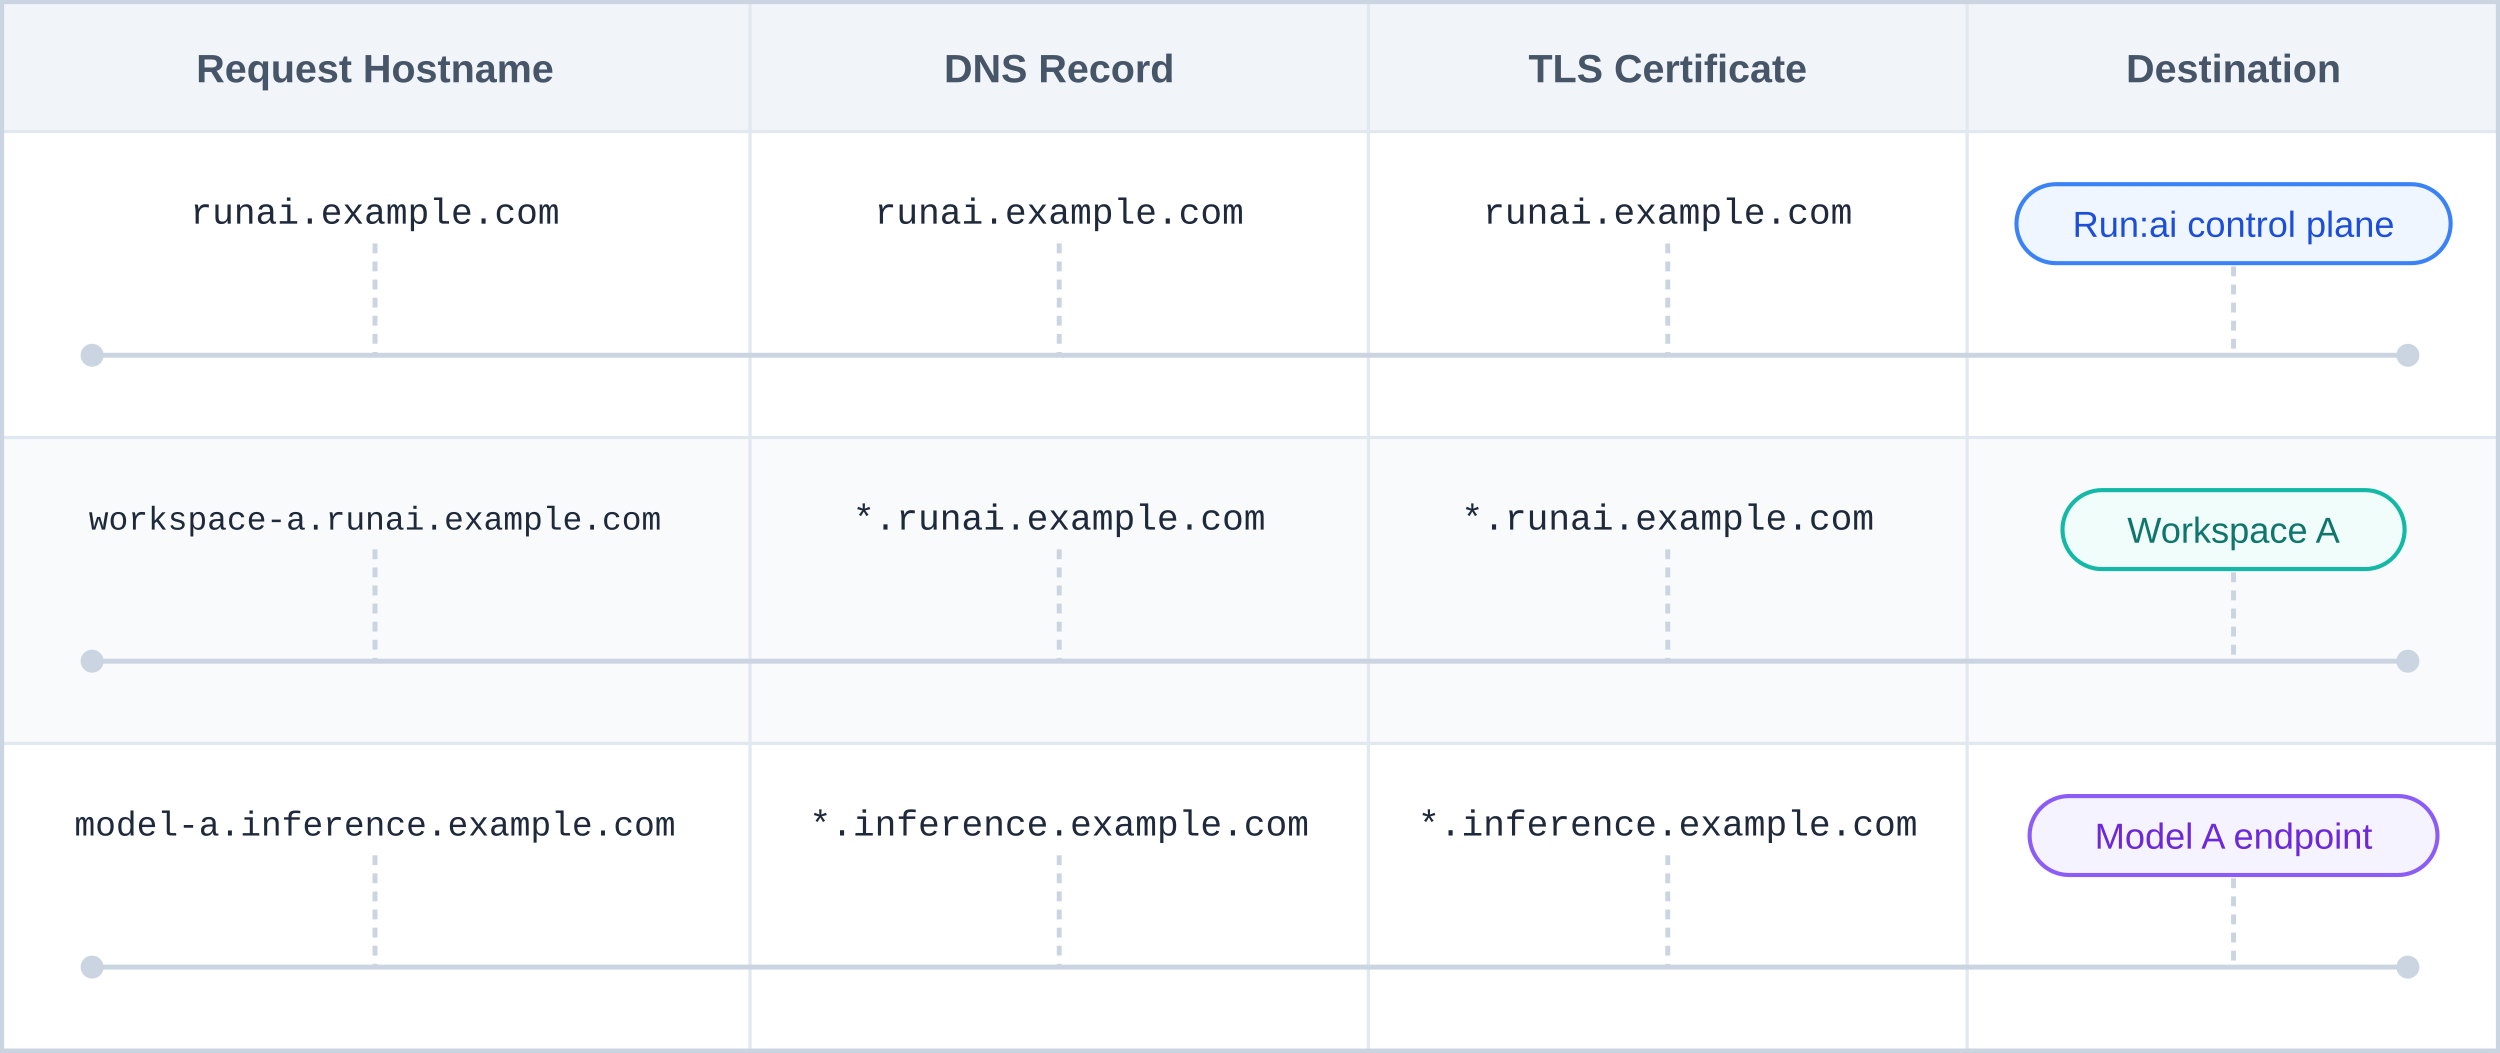
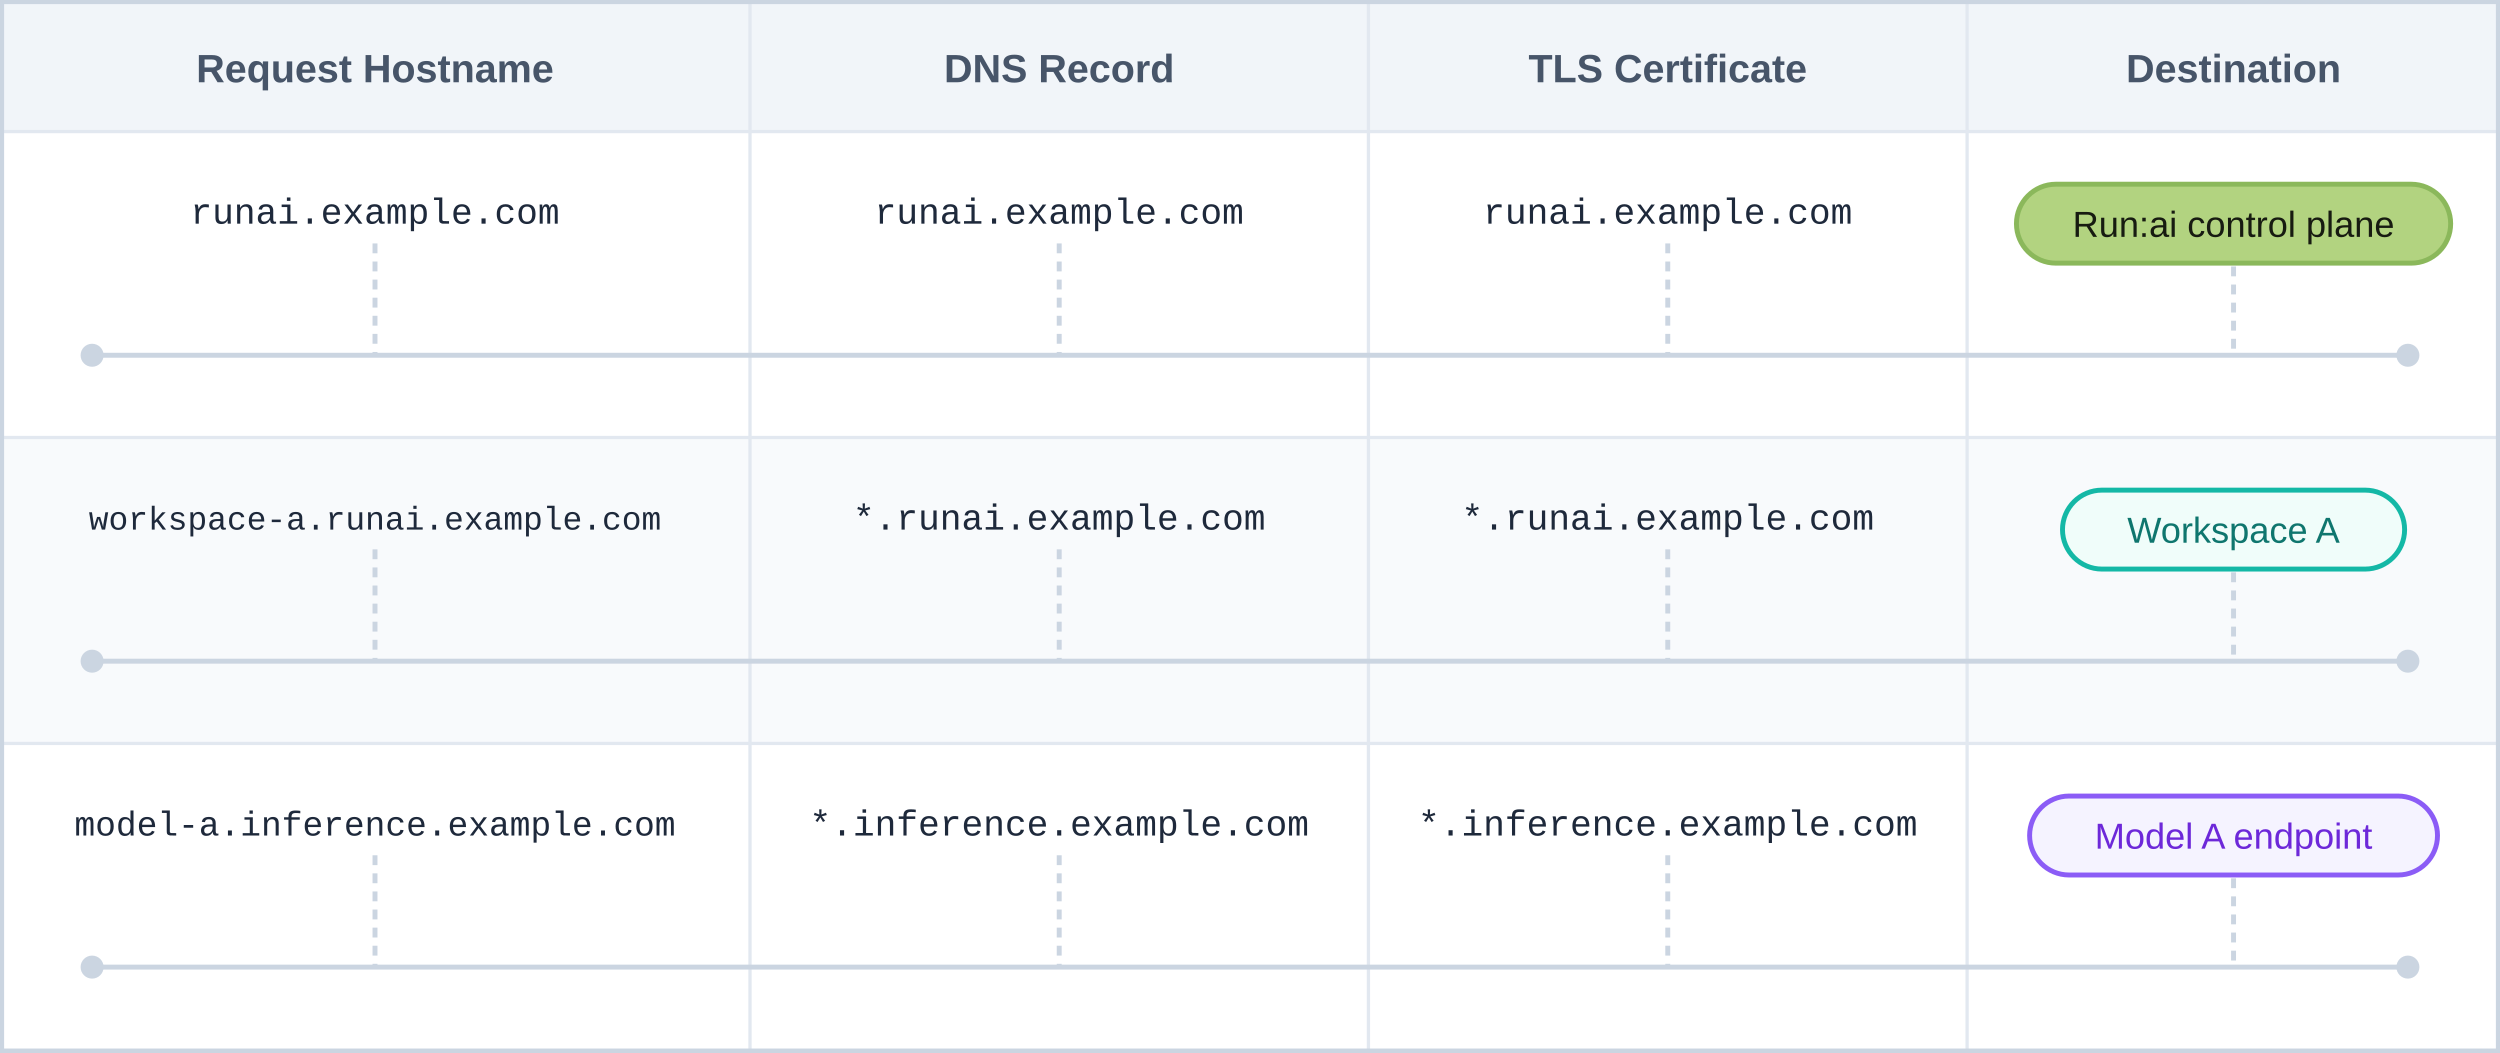
<svg xmlns="http://www.w3.org/2000/svg" width="760" height="320" viewBox="0 0 760 320">
  <rect width="760" height="320" fill="#FFFFFF" />
  <rect x="0" y="40" width="760" height="93" fill="#FFFFFF" />
  <rect x="0" y="133" width="760" height="93" fill="#F8FAFC" />
  <rect x="0" y="226" width="760" height="94" fill="#FFFFFF" />
  <rect x="0" y="0" width="760" height="40" fill="#F1F5F9" />
  <line x1="0" y1="40" x2="760" y2="40" stroke="#E2E8F0" stroke-width="1" />
  <line x1="0" y1="133" x2="760" y2="133" stroke="#E2E8F0" stroke-width="1" />
  <line x1="0" y1="226" x2="760" y2="226" stroke="#E2E8F0" stroke-width="1" />
  <line x1="228" y1="0" x2="228" y2="320" stroke="#E2E8F0" stroke-width="1" />
  <line x1="416" y1="0" x2="416" y2="320" stroke="#E2E8F0" stroke-width="1" />
  <line x1="598" y1="0" x2="598" y2="320" stroke="#E2E8F0" stroke-width="1" />
  <rect x="0.5" y="0.5" width="759" height="319" fill="none" stroke="#CBD5E1" stroke-width="1.5" />
  <text x="114" y="25" text-anchor="middle" font-family="'Segoe UI', Arial, sans-serif" font-size="12" font-weight="bold" fill="#475569">
    Request Hostname
  </text>
  <text x="322" y="25" text-anchor="middle" font-family="'Segoe UI', Arial, sans-serif" font-size="12" font-weight="bold" fill="#475569">
    DNS Record
  </text>
  <text x="507" y="25" text-anchor="middle" font-family="'Segoe UI', Arial, sans-serif" font-size="12" font-weight="bold" fill="#475569">
    TLS Certificate
  </text>
  <text x="679" y="25" text-anchor="middle" font-family="'Segoe UI', Arial, sans-serif" font-size="12" font-weight="bold" fill="#475569">
    Destination
  </text>
  <text x="114" y="68" text-anchor="middle" font-family="'Courier New', Courier, monospace" font-size="11" fill="#1E293B">
    runai.example.com
  </text>
  <text x="322" y="68" text-anchor="middle" font-family="'Courier New', Courier, monospace" font-size="11" fill="#1E293B">
    runai.example.com
  </text>
  <text x="507" y="68" text-anchor="middle" font-family="'Courier New', Courier, monospace" font-size="11" fill="#1E293B">
    runai.example.com
  </text>
-   <rect x="613" y="56" width="132" height="24" rx="12" fill="#EFF6FF" stroke="#3B82F6" stroke-width="1.25" />
-   <text x="679" y="72" text-anchor="middle" font-family="'Segoe UI', Arial, sans-serif" font-size="11" fill="#1D4ED8">
+   <rect x="613" y="56" width="132" height="24" rx="12" fill="#B2D380" stroke="#8BB85B" stroke-width="1.5" />
+   <text x="679" y="72" text-anchor="middle" font-family="'Segoe UI', Arial, sans-serif" font-size="11" fill="#000000" fill-opacity="0.87">
    Run:ai control plane
  </text>
  <line x1="114" y1="74" x2="114" y2="108" stroke="#CBD5E1" stroke-width="1.5" stroke-dasharray="3,2.5" />
  <line x1="322" y1="74" x2="322" y2="108" stroke="#CBD5E1" stroke-width="1.5" stroke-dasharray="3,2.5" />
  <line x1="507" y1="74" x2="507" y2="108" stroke="#CBD5E1" stroke-width="1.5" stroke-dasharray="3,2.5" />
  <line x1="679" y1="81" x2="679" y2="108" stroke="#CBD5E1" stroke-width="1.5" stroke-dasharray="3,2.5" />
  <line x1="28" y1="108" x2="732" y2="108" stroke="#CBD5E1" stroke-width="1.5" />
  <circle cx="28" cy="108" r="3.5" fill="#CBD5E1" />
  <circle cx="732" cy="108" r="3.5" fill="#CBD5E1" />
  <text x="114" y="161" text-anchor="middle" font-family="'Courier New', Courier, monospace" font-size="10" fill="#1E293B">
    workspace-a.runai.example.com
  </text>
  <text x="322" y="161" text-anchor="middle" font-family="'Courier New', Courier, monospace" font-size="11" fill="#1E293B">
    *.runai.example.com
  </text>
  <text x="507" y="161" text-anchor="middle" font-family="'Courier New', Courier, monospace" font-size="11" fill="#1E293B">
    *.runai.example.com
  </text>
-   <rect x="627" y="149" width="104" height="24" rx="12" fill="#F0FDFA" stroke="#14B8A6" stroke-width="1.25" />
+   <rect x="627" y="149" width="104" height="24" rx="12" fill="#F0FDFA" stroke="#14B8A6" stroke-width="1.5" />
  <text x="679" y="165" text-anchor="middle" font-family="'Segoe UI', Arial, sans-serif" font-size="11" fill="#0F766E">
    Workspace A
  </text>
  <line x1="114" y1="167" x2="114" y2="201" stroke="#CBD5E1" stroke-width="1.5" stroke-dasharray="3,2.5" />
  <line x1="322" y1="167" x2="322" y2="201" stroke="#CBD5E1" stroke-width="1.5" stroke-dasharray="3,2.5" />
  <line x1="507" y1="167" x2="507" y2="201" stroke="#CBD5E1" stroke-width="1.5" stroke-dasharray="3,2.5" />
  <line x1="679" y1="174" x2="679" y2="201" stroke="#CBD5E1" stroke-width="1.5" stroke-dasharray="3,2.5" />
  <line x1="28" y1="201" x2="732" y2="201" stroke="#CBD5E1" stroke-width="1.5" />
  <circle cx="28" cy="201" r="3.5" fill="#CBD5E1" />
  <circle cx="732" cy="201" r="3.5" fill="#CBD5E1" />
  <text x="114" y="254" text-anchor="middle" font-family="'Courier New', Courier, monospace" font-size="10.5" fill="#1E293B">
    model-a.inference.example.com
  </text>
  <text x="322" y="254" text-anchor="middle" font-family="'Courier New', Courier, monospace" font-size="11" fill="#1E293B">
    *.inference.example.com
  </text>
  <text x="507" y="254" text-anchor="middle" font-family="'Courier New', Courier, monospace" font-size="11" fill="#1E293B">
    *.inference.example.com
  </text>
-   <rect x="617" y="242" width="124" height="24" rx="12" fill="#F5F3FF" stroke="#8B5CF6" stroke-width="1.25" />
+   <rect x="617" y="242" width="124" height="24" rx="12" fill="#F5F3FF" stroke="#8B5CF6" stroke-width="1.5" />
  <text x="679" y="258" text-anchor="middle" font-family="'Segoe UI', Arial, sans-serif" font-size="11" fill="#6D28D9">
    Model A endpoint
  </text>
  <line x1="114" y1="260" x2="114" y2="294" stroke="#CBD5E1" stroke-width="1.5" stroke-dasharray="3,2.5" />
  <line x1="322" y1="260" x2="322" y2="294" stroke="#CBD5E1" stroke-width="1.5" stroke-dasharray="3,2.5" />
  <line x1="507" y1="260" x2="507" y2="294" stroke="#CBD5E1" stroke-width="1.5" stroke-dasharray="3,2.5" />
  <line x1="679" y1="267" x2="679" y2="294" stroke="#CBD5E1" stroke-width="1.5" stroke-dasharray="3,2.5" />
  <line x1="28" y1="294" x2="732" y2="294" stroke="#CBD5E1" stroke-width="1.5" />
  <circle cx="28" cy="294" r="3.5" fill="#CBD5E1" />
  <circle cx="732" cy="294" r="3.5" fill="#CBD5E1" />
</svg>
